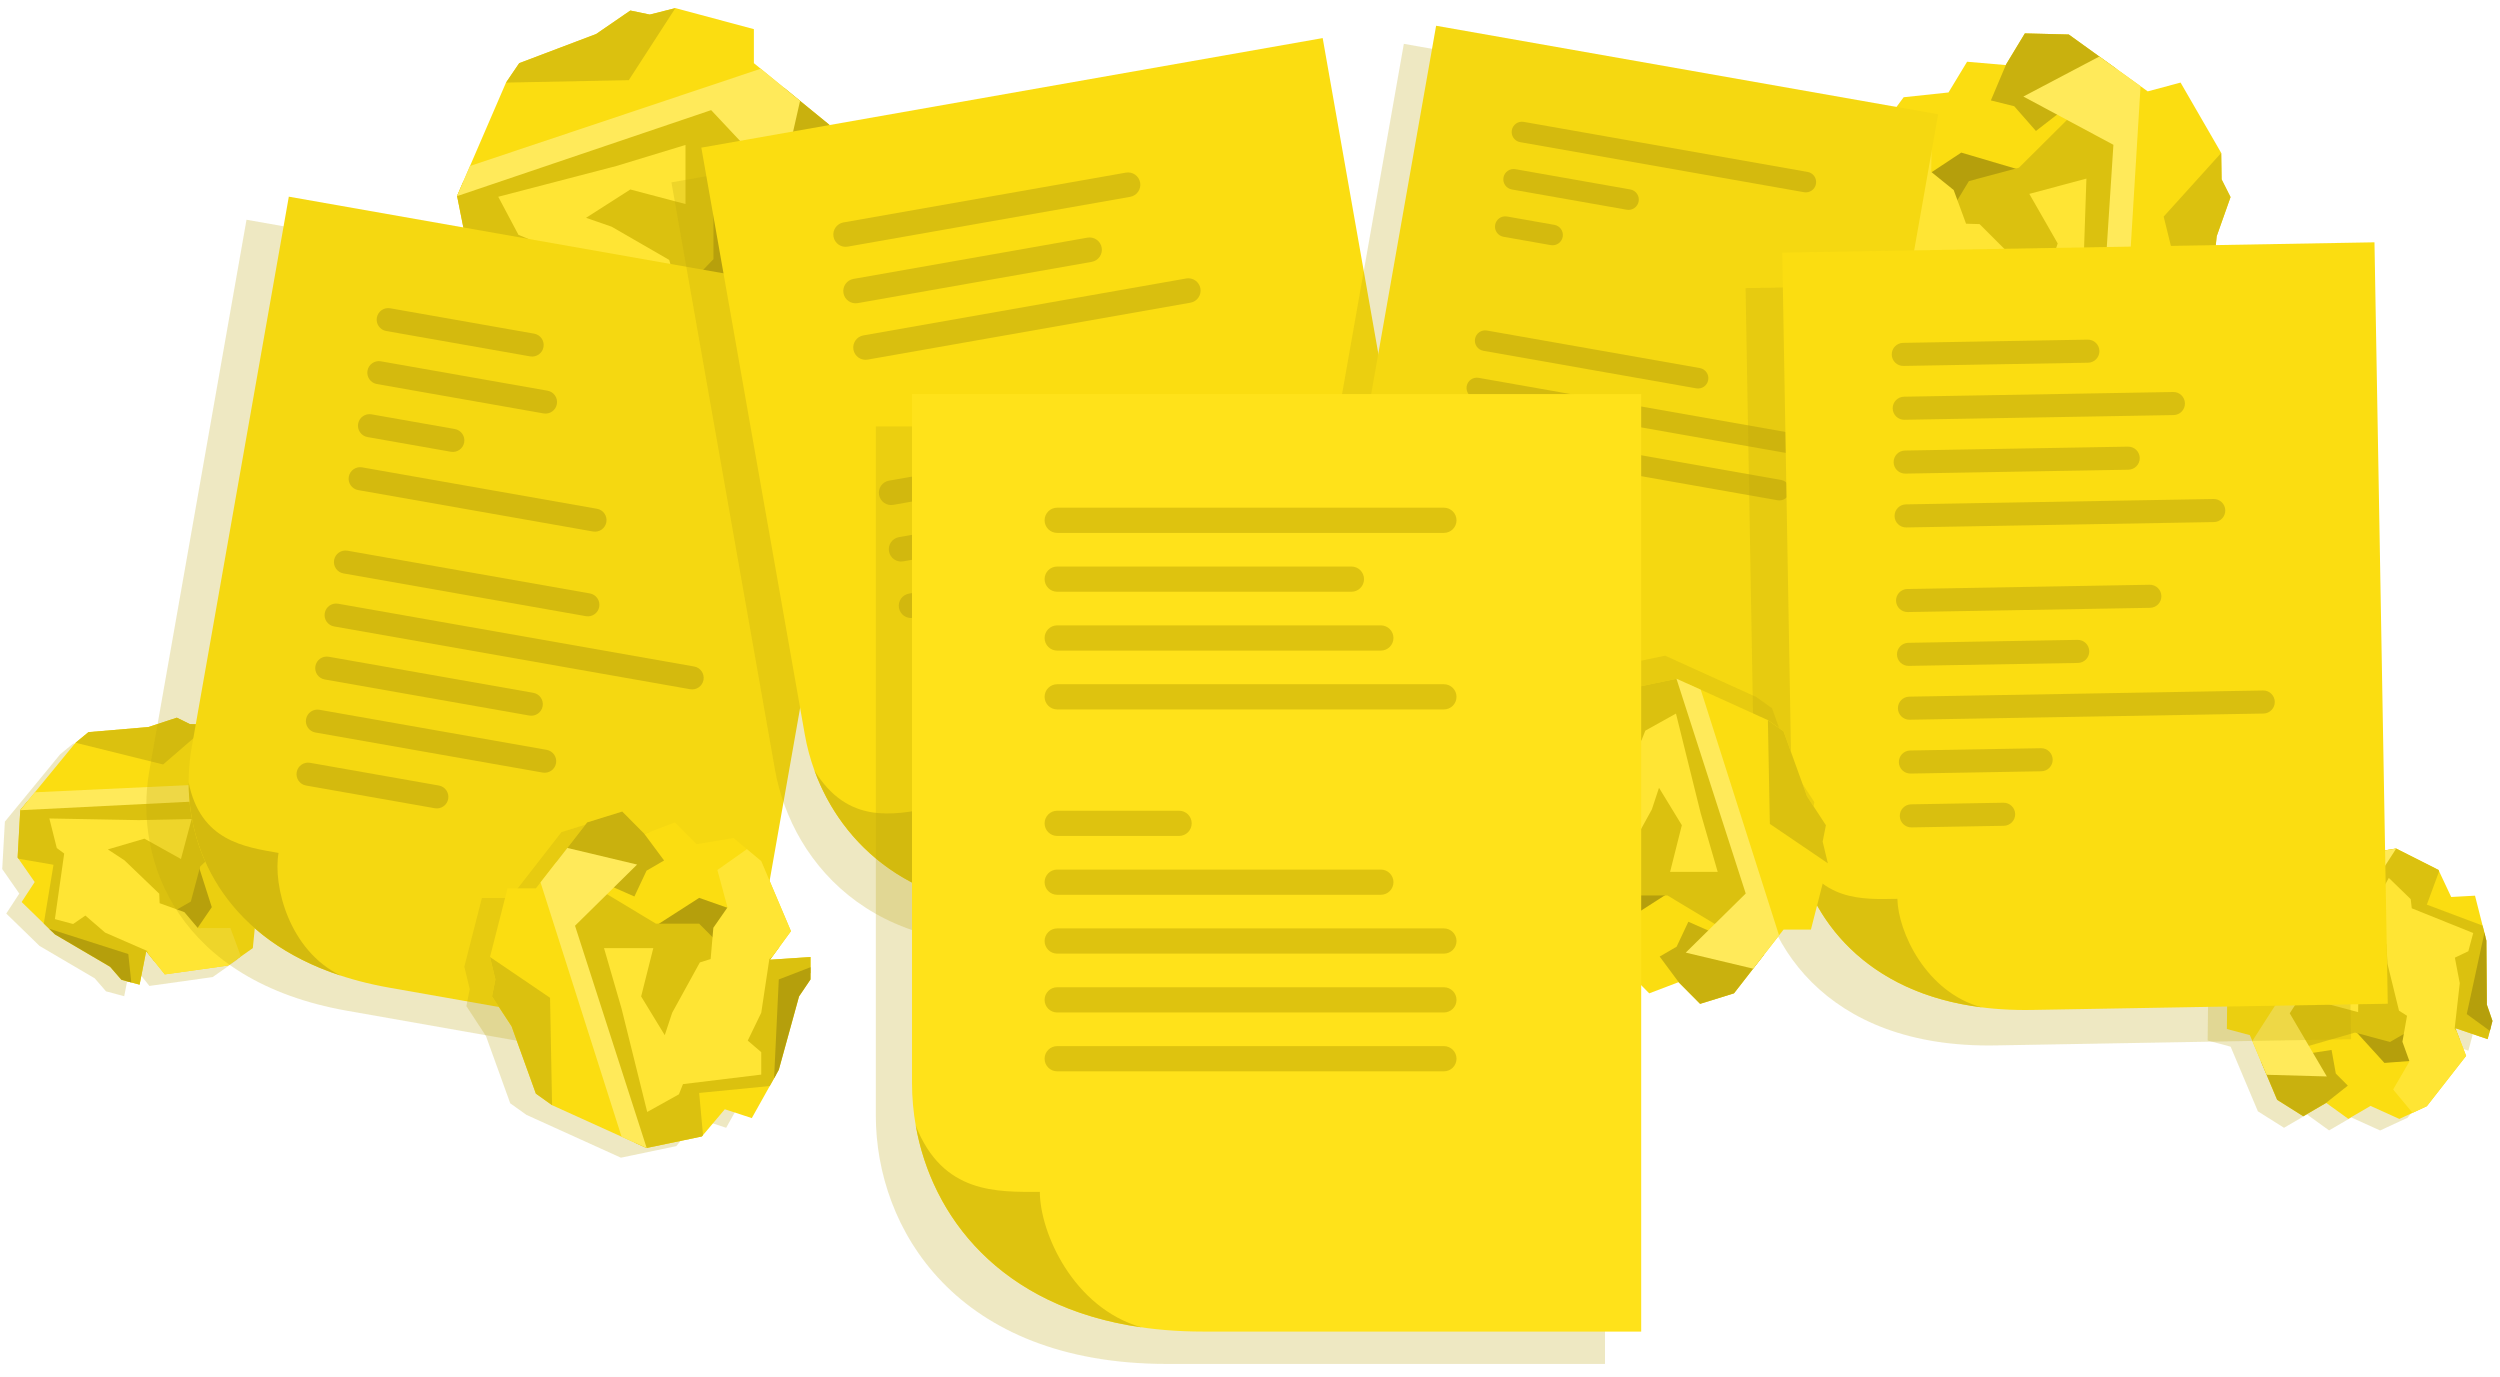
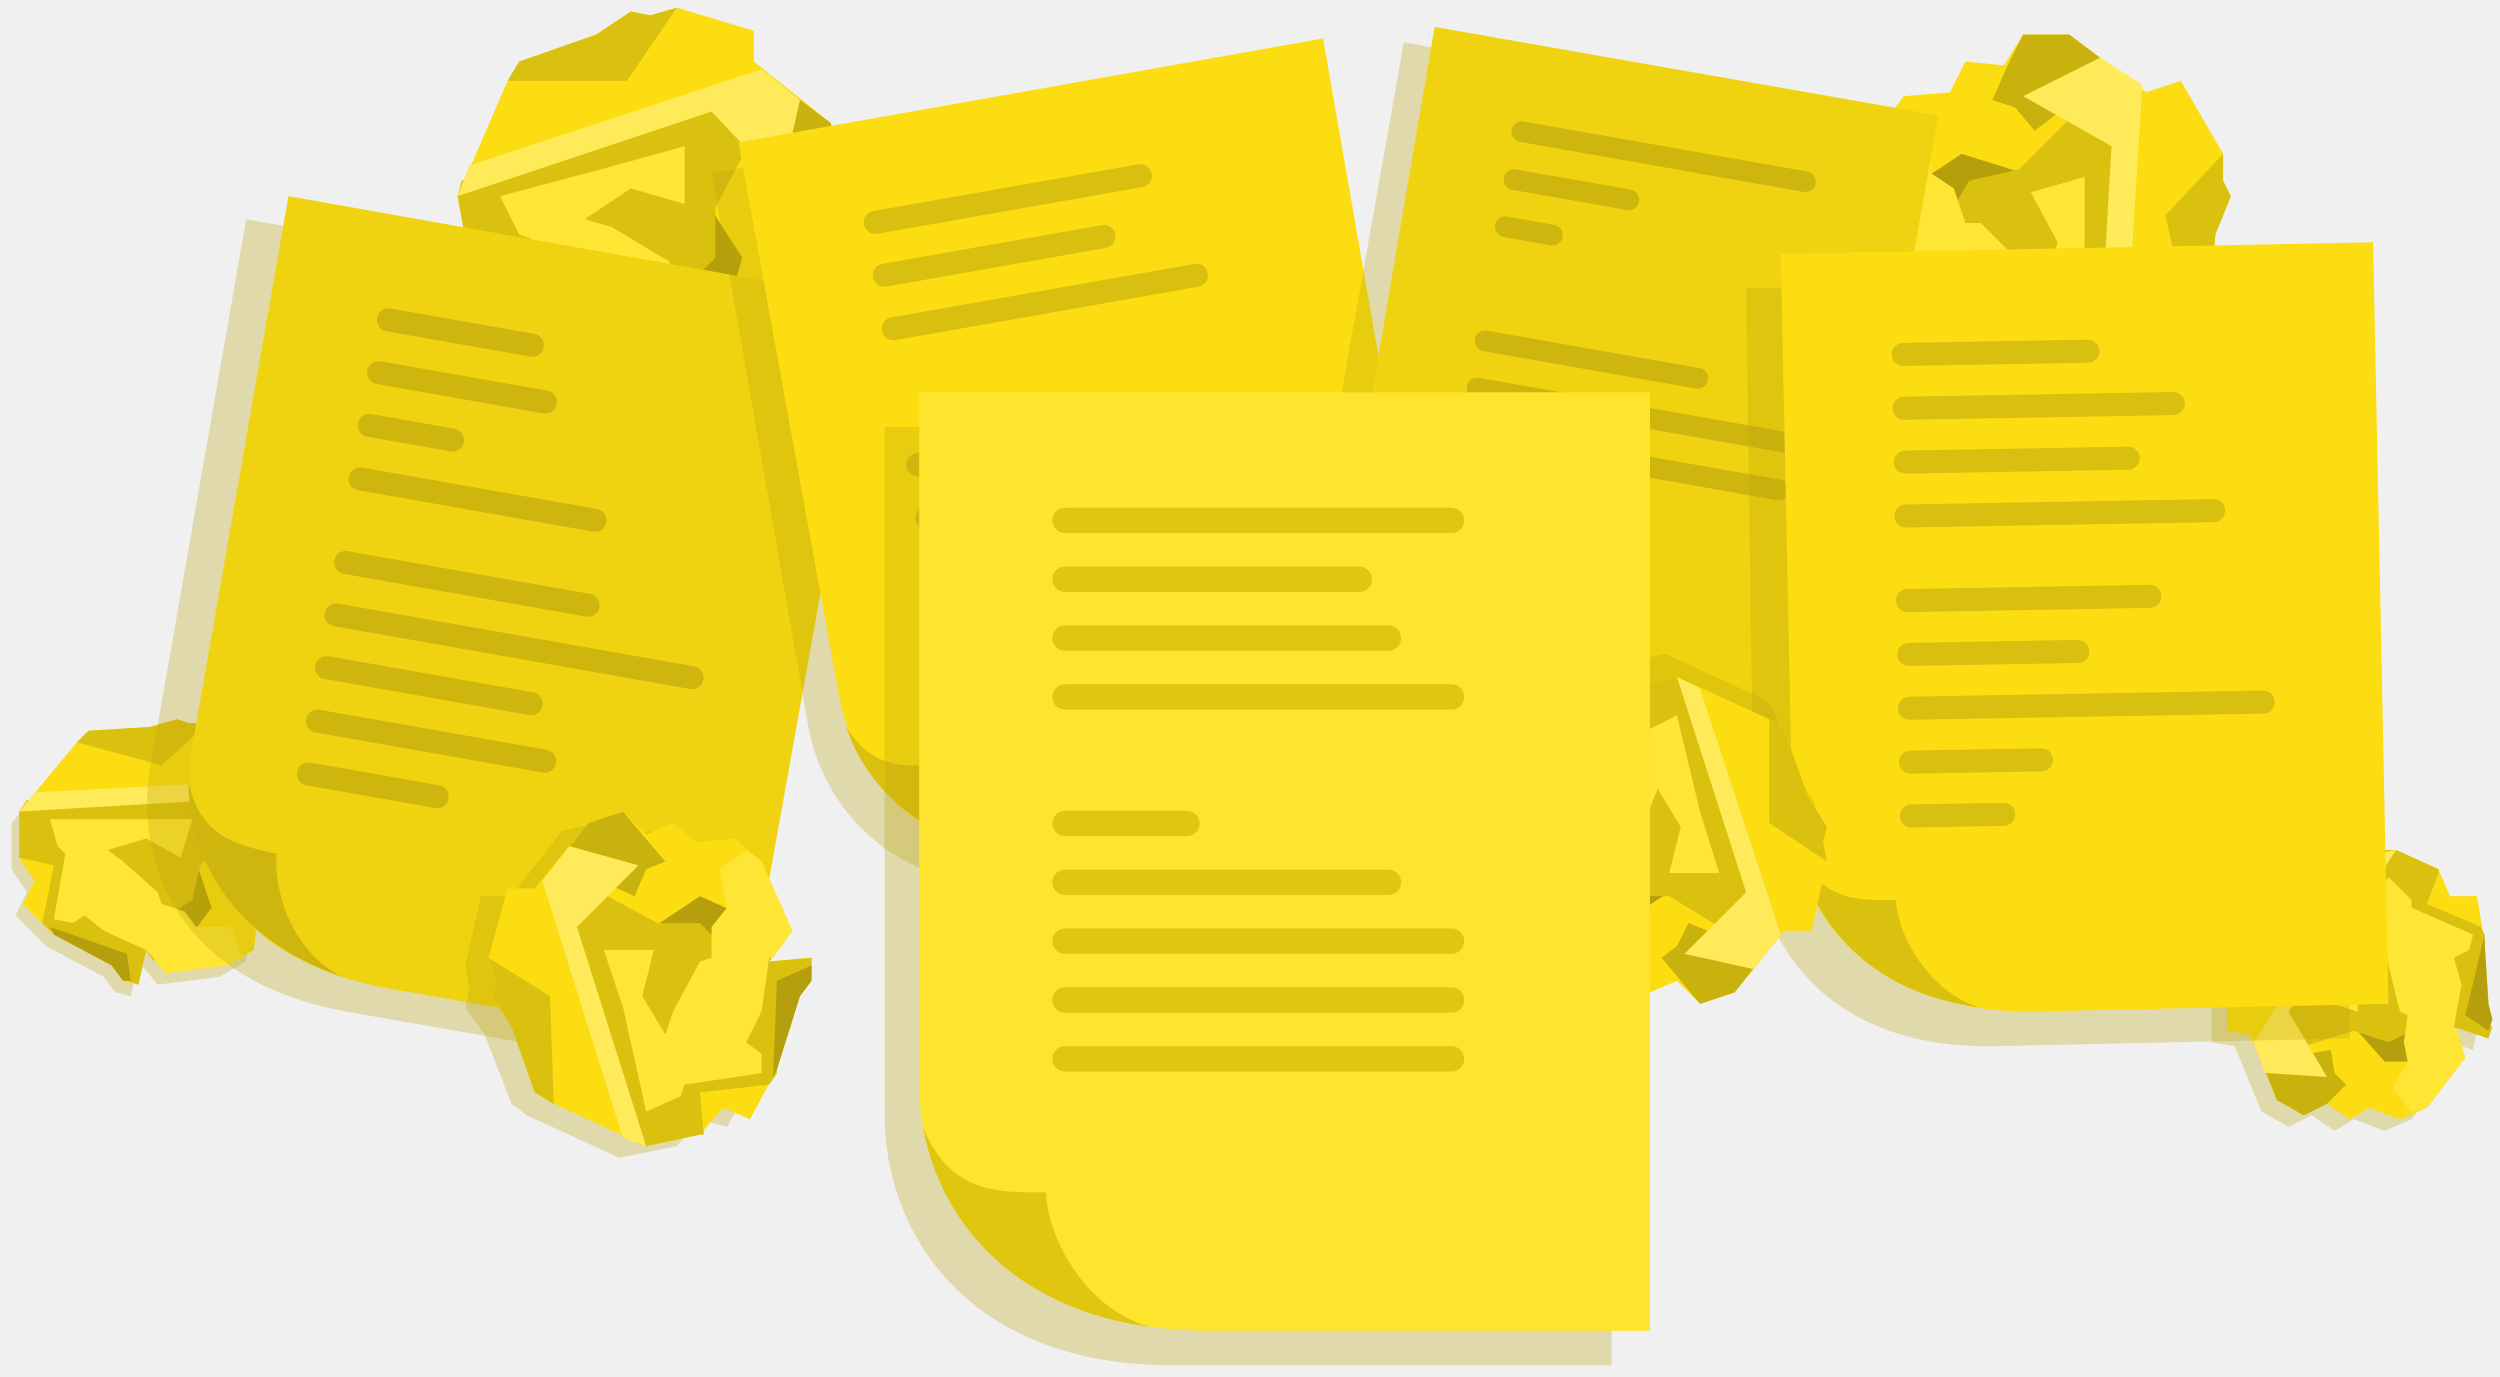
- <svg xmlns="http://www.w3.org/2000/svg" fill="none" height="358" viewBox="0 0 650 358" width="650">
-   <clipPath id="a">
-     <path d="m0 0h650v358h-650z" />
-   </clipPath>
+ <svg xmlns="http://www.w3.org/2000/svg" width="650" height="358" viewBox="0 0 650 358" fill="none">
  <g clip-path="url(#a)">
-     <path d="m0 0h650v358h-650z" fill="#fff" />
-     <path d="m617.986 223.617-22.349 3.694-4.07 1.522-8.928 12.823-5.819 5.203-.248 3.776-2.407 4.427-.18 15.475 5.979 1.602 7.091 16.808 6.787 4.277 5.966-3.473 5.752 4.154 5.785-3.368 7.483 3.388 7.143-3.311 10.221-13.092-2.799-7.205 8.387 2.862 1.268-4.732-1.46-4.233-.121-16.631-2.965-11.707-6.194.339-3.303-7.033z" fill="#bda60d" fill-opacity=".25" />
-     <path d="m622.986 220.617-22.349 3.694-4.07 1.522-8.928 12.823-5.819 5.203-.248 3.776-2.407 4.427-.18 15.475 5.979 1.602 7.091 16.808 6.787 4.277 5.966-3.473 5.752 4.154 5.785-3.368 7.483 3.388 7.143-3.311 10.221-13.092-2.799-7.205 8.387 2.862 1.268-4.732-1.46-4.233-.121-16.631-2.965-11.707-6.194.339-3.303-7.033z" fill="#fbdd11" />
-     <path clip-rule="evenodd" d="m606.208 272.986 1.102 6.136 3.125 3.142-5.74 4.552-5.853 3.408-6.787-4.277-4.267-10.115z" fill="#c9b10e" fill-rule="evenodd" />
-     <path d="m630.228 275.581-5.65-9.66-12.76 1.499 8.132 8.941z" fill="#b59f0c" />
-     <path clip-rule="evenodd" d="m620.21 221.076 2.776-.459 11.019 5.565.166.353-3.195 8.672 14.496 5.448.692 2.73-4.238 20.422 5.763 2.976-.91 3.396-8.387-2.862 1.258 3.238-10.829-3.958-7.412 4.315-9.11-2.441-13.555 3.899-5.75-8.15z" fill="#dbc10f" fill-rule="evenodd" />
-     <path d="m647.356 268.028.691-2.581-1.459-4.233-.121-16.631-.519-2.049-4.591 21.12z" fill="#b59f0c" />
-     <path clip-rule="evenodd" d="m617.077 221.593 5.909-.977.029.015-27.681 42.832 9.637 16.415-15.661-.438-3.704-8.779z" fill="#ffea5a" fill-rule="evenodd" />
-     <path clip-rule="evenodd" d="m627.262 289.333 3.709-1.72 10.22-13.091-2.473-6.368-.507-.732 1.328-11.786-1.272-6.642 3.5-1.675 1.268-4.732-15.974-6.432-.278-2.38-5.691-5.521-11.25 20.347-7.12 11.771 10.391 2.784.166-10.868 7.172-6.838.298 5.151 2.993 12.175 2.085 1.328-1.198 6.748 1.837 5.103-4.249 7.315z" fill="#ffe534" fill-rule="evenodd" />
-     <path d="m581.572 247.635-2.407 4.427 14.974-5.21 6.498-22.542-4.069 1.523-8.929 12.823-5.818 5.203z" fill="#dbc10f" />
-     <path d="m118.837 50.948 12.728-29.474 3.434-5.053 20-7.579 8.889-6.105 5.05 1.053 6.667-1.684 20.404 5.474v8.842l19.596 16 3.232 10.947-6.667 6.947 3.435 9.474-6.465 6.737 1.818 11.579-6.868 8.632-20.808 9.263-8.485-6.526.808 12.631h-6.667l-5.05-3.579-21.818-6.316-14.344-8.421 2.626-8.421-8.08-7.158z" fill="#fbdd11" />
-     <path clip-rule="evenodd" d="m193.584 47.158 7.677 3.789 3.031 5.474 8.003-6.236 6.542-6.817-3.232-10.947-11.792-9.628z" fill="#c9b10e" fill-rule="evenodd" />
-     <path d="m188.534 81.263-10.707-11.368 6.465-17.053 8.889 14.526z" fill="#b59f0c" />
-     <path clip-rule="evenodd" d="m120.418 47.287-1.581 3.661 3.435 17.263.406.36 12.523-1.202 2.056 22.017 3.345 1.964 28.336 1.704 1.882 9.053h4.785l-.808-12.632 3.813 2.933-1.389-16.407 8.283-8.632v-13.474l9.899-17.263-8.687-10.947z" fill="#dbc10f" fill-rule="evenodd" />
-     <path d="m172.574 102.105h-3.636l-5.05-3.579-21.819-6.316-2.51-1.474 29.379 1.474z" fill="#b59f0c" />
-     <path clip-rule="evenodd" d="m122.202 43.155-3.365 7.793.009.045 66.052-22.361 18.182 19.369 4.94-21.772-10.236-8.358z" fill="#ffea5a" fill-rule="evenodd" />
-     <path clip-rule="evenodd" d="m207.656 82.256-3.566 4.482-20.808 9.263-7.5-5.768-.783-.969-15.96-2.526-8.283-4.21-3.434 4.21h-6.667l-2.828-24.421-3.03-1.263-5.253-9.895 30.707-8 17.98-5.474v15.368l-14.343-3.789-11.515 7.368 6.666 2.316 14.95 8.632 1.01 3.368 9.293.842 6.06 4.421 11.111-3.158z" fill="#ffe534" fill-rule="evenodd" />
-     <path d="m168.938 3.79 6.666-1.684-12.121 18.737-31.919.632 3.434-5.053 20-7.579 8.889-6.105z" fill="#dbc10f" />
-     <path d="m1.268 213.625 14.374-17.508 3.353-2.763 15.569-1.32 7.415-2.438 3.394 1.672 5.037.13 13.491 7.581-1.602 5.979 11.011 14.545.311 8.017-5.991 3.43.721 7.058-5.809 3.326-.807 8.175-6.439 4.53-16.448 2.305-4.84-6.026-1.715 8.694-4.732-1.267-2.936-3.381-14.342-8.42-8.655-8.422 3.39-5.194-4.439-6.377z" fill="#bda60d" fill-opacity=".25" />
-     <path d="m5.268 210.625 14.374-17.508 3.353-2.763 15.569-1.321 7.415-2.437 3.394 1.672 5.037.129 13.491 7.582-1.602 5.978 11.011 14.546.311 8.017-5.991 3.429.721 7.059-5.809 3.326-.807 8.174-6.439 4.53-16.448 2.306-4.84-6.027-1.715 8.695-4.732-1.268-2.936-3.38-14.342-8.42-8.655-8.422 3.39-5.195-4.439-6.376z" fill="#fbdd11" />
-     <path clip-rule="evenodd" d="m59.011 222.279 4.763 4.022 1.159 4.277 6.812-2.694 5.878-3.365-.311-8.016-6.626-8.753z" fill="#c9b10e" fill-rule="evenodd" />
-     <path d="m49.247 244.379-5.54-9.724 7.678-10.3 3.678 11.512z" fill="#b59f0c" />
-     <path clip-rule="evenodd" d="m7.054 208.45-1.785 2.175-.69 12.325.223.321 9.107 1.569-2.529 15.278 2.018 1.963 19.805 6.542-.304 6.479 3.396.91 1.715-8.695 2.175 2.709 1.986-11.358 7.443-4.261 2.441-9.11 10.154-9.79-4.183-9.054z" fill="#dbc10f" fill-rule="evenodd" />
-     <path d="m34.143 255.435-2.581-.691-2.936-3.381-14.342-8.42-1.515-1.474 20.586 6.584z" fill="#b59f0c" />
-     <path clip-rule="evenodd" d="m9.069 205.996-3.8 4.629-.002.032 50.935-2.557 9.396 16.554 7.452-13.781-5.751-7.598z" fill="#ffea5a" fill-rule="evenodd" />
-     <path clip-rule="evenodd" d="m62.641 248.686-3.344 2.352-16.448 2.306-4.278-5.327-.381-.804-10.87-4.743-5.116-4.423-3.2 2.194-4.732-1.268 2.417-17.05-1.922-1.431-1.936-7.689 23.245.431 13.754-.281-2.784 10.391-9.495-5.29-9.508 2.792 4.312 2.834 9.047 8.679.107 2.47 6.444 2.337 3.501 4.142 8.459-.022z" fill="#ffe534" fill-rule="evenodd" />
-     <path d="m49.373 188.268 5.037.129-11.998 10.363-22.771-5.643 3.353-2.763 15.569-1.321 7.415-2.438z" fill="#dbc10f" />
-     <path d="m545.029 107.234 25.175-19.922 3.992-4.625 2.144-21.28 3.597-10.166-2.324-4.606-.099-6.875-10.568-18.292-8.541 2.288-20.527-14.787-11.41-.289-4.986 8.238-10.039-.865-4.834 7.988-11.655 1.241-6.56 8.869-3.562 22.497 8.5 6.507-12.411 2.489 1.726 6.439 4.764 3.952 11.748 19.44 11.846 11.675 7.454-4.716 9.006 5.952z" fill="#fbdd11" />
-     <path clip-rule="evenodd" d="m529.343 34.053-5.647-6.434-6.071-1.51 3.951-9.346 4.892-8.082 11.411.289 12.351 8.898z" fill="#c9b10e" fill-rule="evenodd" />
-     <path d="m497.707 47.758 13.752 7.4 14.799-10.658-16.332-4.826z" fill="#b59f0c" />
-     <path clip-rule="evenodd" d="m548.155 104.759-3.127 2.475-17.563 1.15-.453-.299-2.08-12.407-21.799 3.712-2.762-2.723-8.98-26.93-9.231.525-1.239-4.622 12.411-2.489-3.82-2.924 16.207-2.905 6.194-10.235 13.014-3.487 14.113-14.03 12.823 5.557z" fill="#dbc10f" fill-rule="evenodd" />
-     <path d="m481.706 68.568.941 3.513 4.764 3.952 11.748 19.44 2.073 2.043-9.027-27.996z" fill="#b59f0c" />
-     <path clip-rule="evenodd" d="m551.685 101.967-6.656 5.267-.046.003 4.503-69.588-23.414-12.549 19.751-10.407 10.723 7.724z" fill="#ffea5a" fill-rule="evenodd" />
-     <path clip-rule="evenodd" d="m491.8 29.545-3.406 4.605-3.562 22.497 7.515 5.752 1.136.505 6.571 14.762 6.211 6.911-3.178 4.407 1.725 6.439 24.321-3.589 2.004 2.6 10.917 2.513-.22-31.731.634-18.784-14.845 3.978 7.373 12.874-4.137 13.03-3.963-5.84-12.206-12.206-3.515-.104-3.219-8.758-5.839-4.71.175-11.55z" fill="#ffe534" fill-rule="evenodd" />
-     <path d="m577.613 46.635-.099-6.875-14.961 16.558 7.651 30.995 3.992-4.625 2.144-21.28 3.597-10.166z" fill="#dbc10f" />
-     <path d="m64.093 57.134 151.66 26.742-34.382 194.992s-47.271-8.336-91.095-16.063-55.617-38.746-51.449-62.382c4.168-23.635 25.266-143.289 25.266-143.289z" fill="#bda60d" fill-opacity=".25" />
-     <path d="m75.093 51.134 151.66 26.742-34.382 194.992s-47.271-8.336-91.095-16.063c-43.824-7.727-55.617-38.746-51.449-62.382 4.168-23.635 25.266-143.289 25.266-143.289z" fill="#f5d811" />
-     <g fill="#d4ba0e">
-       <path d="m88.628 253.674c-28.862-9.461-39.582-30.934-39.584-50.25 3.104 15.271 14.516 16.775 23.379 18.338-1.476 8.371 2.639 25.344 16.205 31.912z" />
-       <rect height="6" rx="3" transform="matrix(.9848077 .1736482 -.1736482 .9848077 26.10007 -13.00714)" width="70" x="87.386" y="142.659" />
-       <rect height="6" rx="3" transform="matrix(.9848077 .1736482 -.1736482 .9848077 28.45722 -12.37553)" width="100" x="84.955" y="156.446" />
-       <rect height="6" rx="3" transform="matrix(.9848077 .1736482 -.1736482 .9848077 30.81455 -11.74394)" width="60" x="82.524" y="170.234" />
-       <rect height="6" rx="3" transform="matrix(.9848077 .1736482 -.1736482 .9848077 33.1717 -11.11231)" width="66" x="80.093" y="184.021" />
-       <rect height="6" rx="3" transform="matrix(.9848077 .1736482 -.1736482 .9848077 35.52903 -10.48068)" width="40" x="77.662" y="197.809" />
-       <rect height="6" rx="3" transform="matrix(.9848077 .1736482 -.1736482 .9848077 15.32426 -15.89453)" width="44" x="98.5" y="79.631" />
-       <rect height="6" rx="3" transform="matrix(.9848077 .1736482 -.1736482 .9848077 17.68145 -15.2629)" width="50" x="96.069" y="93.418" />
-       <rect height="6" rx="3" transform="matrix(.9848077 .1736482 -.1736482 .9848077 20.03869 -14.63132)" width="28" x="93.638" y="107.206" />
-       <rect height="6" rx="3" transform="matrix(.9848077 .1736482 -.1736482 .9848077 22.39585 -13.99969)" width="68" x="91.207" y="120.993" />
-     </g>
-     <path d="m174.573 47.411 161.551-28.486 36.625 207.709s-50.354 8.879-97.036 17.11-69.787-18.522-74.227-43.698c-4.439-25.177-26.913-152.635-26.913-152.635z" fill="#bda60d" fill-opacity=".25" />
-     <path d="m182.345 38.388 161.552-28.486 36.624 207.71s-50.353 8.878-97.035 17.11c-46.683 8.231-69.788-18.522-74.227-43.699-4.44-25.177-26.914-152.635-26.914-152.635z" fill="#fbdd11" />
-     <path d="m269.684 236.195c-32.337 1.046-50.891-16.543-57.931-35.877 8.671 14.155 20.642 11.503 30.084 9.838 1.572 8.917 11.875 24.407 27.847 26.039z" fill="#dbc10f" />
-     <rect fill="#d9bf0f" height="6.391" rx="3.196" transform="matrix(.9848077 -.1736482 .1736482 .9848077 -18.33324 41.49808)" width="73.5" x="227.996" y="125.524" />
-     <rect fill="#d9bf0f" height="6.391" rx="3.196" transform="matrix(.9848077 -.1736482 .1736482 .9848077 -20.84411 42.17077)" width="104.392" x="230.585" y="140.21" />
-     <rect fill="#d9bf0f" height="6.391" rx="3.196" transform="matrix(.9848077 -.1736482 .1736482 .9848077 -23.35513 42.84365)" width="104.392" x="233.175" y="154.897" />
-     <rect fill="#d9bf0f" height="6.391" rx="3.196" transform="matrix(.9848077 -.1736482 .1736482 .9848077 -6.85459 38.42227)" width="80.957" x="216.157" y="58.385" />
-     <rect fill="#d9bf0f" height="6.391" rx="3.196" transform="matrix(.9848077 -.1736482 .1736482 .9848077 -9.365526 39.09514)" width="68.174" x="218.747" y="73.072" />
-     <rect fill="#d9bf0f" height="6.391" rx="3.196" transform="matrix(.9848077 -.1736482 .1736482 .9848077 -11.87646 39.76801)" width="91.609" x="221.337" y="87.758" />
-     <path d="m364.996 11.398 130.535 23.017-29.593 167.832s-40.686-7.175-78.406-13.826-47.87-33.349-44.283-53.692 21.747-123.331 21.747-123.331z" fill="#bda60d" fill-opacity=".25" />
-     <path d="m373.39 6.695 130.536 23.017-29.593 167.831s-40.687-7.174-78.406-13.825c-37.72-6.651-47.87-33.349-44.283-53.692 3.587-20.344 21.746-123.331 21.746-123.331z" fill="#f5d811" />
-     <path d="m385.04 181.024c-24.842-8.143-34.069-26.626-34.071-43.251 2.672 13.144 12.495 14.439 20.123 15.784-1.27 7.205 2.272 21.813 13.948 27.467z" fill="#d4ba0e" />
-     <rect fill="#d4ba0e" height="5.354" rx="2.677" transform="matrix(.9848077 .1736482 -.1736482 .9848077 20.67539 -65.37736)" width="61.566" x="383.971" y="85.472" />
-     <rect fill="#d4ba0e" height="5.354" rx="2.677" transform="matrix(.9848077 .1736482 -.1736482 .9848077 22.7786 -64.81382)" width="87.442" x="381.802" y="97.773" />
-     <rect fill="#d4ba0e" height="5.354" rx="2.677" transform="matrix(.9848077 .1736482 -.1736482 .9848077 24.88198 -64.25028)" width="87.442" x="379.633" y="110.076" />
-     <rect fill="#d4ba0e" height="5.354" rx="2.677" transform="matrix(.9848077 .1736482 -.1736482 .9848077 11.40048 -67.86264)" width="80.304" x="393.537" y="31.223" />
-     <rect fill="#d4ba0e" height="5.354" rx="2.677" transform="matrix(.9848077 .1736482 -.1736482 .9848077 13.50369 -67.29911)" width="35.691" x="391.368" y="43.524" />
-     <rect fill="#d4ba0e" height="5.354" rx="2.677" transform="matrix(.9848077 .1736482 -.1736482 .9848077 15.60701 -66.73556)" width="17.845" x="389.199" y="55.827" />
-     <path d="m453.854 74.913 153.977-2.688 3.456 197.97s-47.993.837-92.486 1.614c-44.494.777-61.988-27.422-62.407-51.419-.419-23.996-2.54-145.477-2.54-145.477z" fill="#bda60d" fill-opacity=".25" />
-     <path d="m463.386 65.689 153.977-2.688 3.455 197.97s-47.992.837-92.486 1.614c-44.493.777-61.988-27.422-62.406-51.419-.419-23.996-2.54-145.477-2.54-145.477z" fill="#fbdd11" />
-     <path d="m515.319 261.925c-30.137-3.78-44.758-22.813-48.445-41.774 5.961 14.398 17.45 13.697 26.449 13.54.148 8.499 7.426 24.374 21.996 28.234z" fill="#dbc10f" />
-     <rect fill="#d9bf0f" height="6" rx="3" transform="matrix(.9998477 -.01745241 .01745241 .9998477 -2.598408 8.625936)" width="69" x="492.918" y="153.187" />
-     <rect fill="#d9bf0f" height="6" rx="3" transform="matrix(.9998477 -.01745241 .01745241 .9998477 -2.84267 8.632327)" width="50" x="493.162" y="167.185" />
-     <rect fill="#d9bf0f" height="6" rx="3" transform="matrix(.9998477 -.01745241 .01745241 .9998477 -3.086914 8.638717)" width="98" x="493.406" y="181.182" />
-     <rect fill="#d9bf0f" height="6" rx="3" transform="matrix(.9998477 -.01745241 .01745241 .9998477 -3.331175 8.645125)" width="40" x="493.651" y="195.18" />
-     <rect fill="#d9bf0f" height="6" rx="3" transform="matrix(.9998477 -.01745241 .01745241 .9998477 -3.575437 8.651515)" width="30" x="493.895" y="209.178" />
-     <rect fill="#d9bf0f" height="6" rx="3" transform="matrix(.9998477 -.01745241 .01745241 .9998477 -1.481778 8.596696)" width="54" x="491.801" y="89.196" />
-     <rect fill="#d9bf0f" height="6" rx="3" transform="matrix(.9998477 -.01745241 .01745241 .9998477 -1.726043 8.603086)" width="76" x="492.045" y="103.194" />
-     <rect fill="#d9bf0f" height="6" rx="3" transform="matrix(.9998477 -.01745241 .01745241 .9998477 -1.970287 8.609494)" width="64" x="492.29" y="117.191" />
-     <rect fill="#d9bf0f" height="6" rx="3" transform="matrix(.9998477 -.01745241 .01745241 .9998477 -2.214548 8.615884)" width="86" x="492.534" y="131.189" />
-     <path d="m161.434 301-24.562-11.134-4.21-3.004-6.316-17.497-5.088-7.776.877-4.418-1.403-5.832 4.561-17.85h7.369l13.333-17.143 9.123-2.827 5.789 5.832 7.895-3.005 5.614 5.656 9.649-1.591 7.193 6.009 7.719 18.203-5.438 7.423 10.526-.707v5.832l-2.982 4.418-5.263 19.087-7.018 12.548-7.017-2.297-5.965 7.069z" fill="#bda60d" fill-opacity=".25" />
-     <path d="m168.1 298.482-24.561-11.134-4.211-3.005-6.315-17.496-5.088-7.776.877-4.419-1.403-5.832 4.561-17.849h7.368l13.334-17.143 9.123-2.828 5.789 5.832 7.895-3.004 5.614 5.655 9.649-1.591 7.193 6.009 7.719 18.204-5.438 7.422 10.526-.707v5.832l-2.983 4.419-5.263 19.087-7.017 12.547-7.018-2.297-5.965 7.069z" fill="#fbdd11" />
-     <path clip-rule="evenodd" d="m164.942 233.092 3.158-6.716 4.562-2.651-5.198-7.004-5.679-5.721-9.123 2.828-8.024 10.316z" fill="#c9b10e" fill-rule="evenodd" />
-     <path d="m193.363 237.51-9.473 9.366-14.211-5.655 12.105-7.776z" fill="#b59f0c" />
-     <path clip-rule="evenodd" d="m165.05 297.099 3.05 1.383 14.386-3.005.3-.355-1.002-10.955 18.348-1.8 1.636-2.925 1.42-24.789 7.544-1.647v-4.186l-10.526.707 2.444-3.336-13.673 1.216-7.193-7.246h-11.228l-14.386-8.66-9.122 7.599z" fill="#dbc10f" fill-rule="evenodd" />
-     <path d="m210.732 251.472v3.181l-2.983 4.418-5.263 19.087-1.228 2.196 1.228-25.701z" fill="#b59f0c" />
-     <path clip-rule="evenodd" d="m161.607 295.538 6.493 2.944.038-.008-18.634-57.783 16.14-15.905-18.143-4.323-6.965 8.955z" fill="#ffea5a" fill-rule="evenodd" />
-     <path clip-rule="evenodd" d="m194.19 220.781 3.735 3.12 7.719 18.204-4.807 6.561-.807.685-2.105 13.961-3.509 7.246 3.509 3.005v5.832l-20.351 2.474-1.053 2.651-8.245 4.595-6.667-26.863-4.561-15.729h12.807l-3.158 12.548 6.14 10.074 1.93-5.833 7.193-13.078 2.807-.883.702-8.13 3.684-5.302-2.632-9.72z" fill="#ffe534" fill-rule="evenodd" />
-     <path d="m128.802 254.653-1.403-5.832 15.614 10.604.526 27.923-4.211-3.004-6.315-17.497-5.088-7.776z" fill="#dbc10f" />
-     <path d="m432.921 170.478 23.73 10.757 4.068 2.903 6.102 16.905 4.916 7.513-.848 4.268 1.356 5.635-4.407 17.246h-7.119l-12.882 16.563-8.814 2.732-5.594-5.635-7.627 2.903-5.425-5.464-9.322 1.537-6.95-5.806-7.458-17.587 5.255-7.172-10.171.683v-5.635l2.882-4.268 5.085-18.441 6.78-12.124 6.78 2.22 5.763-6.83z" fill="#bda60d" fill-opacity=".25" />
-     <path d="m435.921 176.478 23.73 10.757 4.068 2.903 6.102 16.905 4.916 7.513-.848 4.268 1.356 5.635-4.407 17.246h-7.119l-12.882 16.563-8.814 2.732-5.594-5.635-7.627 2.903-5.425-5.464-9.322 1.537-6.95-5.806-7.458-17.587 5.255-7.172-10.171.683v-5.635l2.882-4.268 5.085-18.441 6.78-12.124 6.78 2.22 5.763-6.83z" fill="#fbdd11" />
-     <path clip-rule="evenodd" d="m438.972 239.655-3.051 6.489-4.407 2.561 5.023 6.769 5.486 5.526 8.814-2.732 7.752-9.967z" fill="#c9b10e" fill-rule="evenodd" />
-     <path d="m411.512 235.387 9.154-9.05 13.729 5.464-11.695 7.513z" fill="#b59f0c" />
-     <path clip-rule="evenodd" d="m438.868 177.814-2.947-1.336-13.9 2.903-.289.343.968 10.585-17.727 1.738-1.581 2.827-1.372 23.95-7.289 1.591v4.044l10.171-.683-2.362 3.223 13.21-1.174 6.95 7.001h10.848l13.899 8.366 8.814-7.342z" fill="#dbc10f" fill-rule="evenodd" />
-     <path d="m394.732 221.898v-3.074l2.881-4.268 5.085-18.441 1.187-2.122-1.187 24.831z" fill="#b59f0c" />
-     <path clip-rule="evenodd" d="m442.195 179.322-6.274-2.844-.036.008 18.003 55.827-15.594 15.367 17.53 4.176 6.728-8.651z" fill="#ffea5a" fill-rule="evenodd" />
-     <path clip-rule="evenodd" d="m410.713 251.549-3.608-3.014-7.458-17.587 4.645-6.341.779-.661 2.034-13.489 3.39-7.001-3.39-2.903v-5.635l19.663-2.39 1.017-2.561 7.966-4.44 6.441 25.954 4.407 15.197h-12.373l3.051-12.123-5.933-9.733-1.864 5.635-6.95 12.635-2.712.854-.678 7.855-3.56 5.122 2.543 9.392z" fill="#ffe534" fill-rule="evenodd" />
-     <path d="m473.889 218.824 1.356 5.634-15.085-10.245-.509-26.978 4.068 2.902 6.102 16.905 4.916 7.513z" fill="#dbc10f" />
-     <path d="m227.71 110.866h189.589v243.758s-59.092 0-113.876 0-75.713-35.087-75.713-64.633 0-179.125 0-179.125z" fill="#bda60d" fill-opacity=".25" />
-     <path d="m237.121 102.452h189.589v243.757s-59.093 0-113.876 0c-54.784 0-75.713-35.086-75.713-64.633 0-29.546 0-179.124 0-179.124z" fill="#ffe21a" />
-     <path d="m296.829 345.117c-37.015-5.3-54.602-29.043-58.734-52.461 7.028 17.851 21.186 17.235 32.266 17.235 0 10.465 8.617 30.163 26.468 35.226z" fill="#dec30f" />
-     <rect fill="#dec30f" height="6.557" rx="3.279" width="38.25" x="271.592" y="210.788" />
-     <rect fill="#dec30f" height="6.557" rx="3.279" width="90.708" x="271.592" y="226.088" />
-     <rect fill="#dec30f" height="6.557" rx="3.279" width="107.101" x="271.592" y="241.388" />
-     <rect fill="#dec30f" height="6.557" rx="3.279" width="107.101" x="271.592" y="256.688" />
-     <rect fill="#dec30f" height="6.557" rx="3.279" width="107.101" x="271.592" y="271.989" />
-     <rect fill="#dec30f" height="6.557" rx="3.279" width="107.101" x="271.592" y="131.998" />
-     <rect fill="#dec30f" height="6.557" rx="3.279" width="83.058" x="271.592" y="147.298" />
-     <rect fill="#dec30f" height="6.557" rx="3.279" width="90.708" x="271.592" y="162.598" />
-     <rect fill="#dec30f" height="6.557" rx="3.279" width="107.101" x="271.592" y="177.898" />
+     <path d="m619 224-22 3-4 2-9 13-6 5v4l-3 4v16l6 1 7 17 7 4 6-3 6 4 5-3 8 3 7-3 10-13-3-8 9 3 1-5-1-4-1-16-2-12h-7l-3-7-11-5Z" fill="#BDA60D" fill-opacity=".3" />
+     <path d="m623 221-22 3-4 2-9 13-6 5v4l-3 4v16l6 1 7 17 7 4 6-3 6 4 5-3 8 3 7-3 10-13-3-8 9 3 1-5-1-4-1-16-2-12h-7l-3-7-11-5Z" fill="#FBDD11" />
+     <path fill-rule="evenodd" clip-rule="evenodd" d="m606 273 1 6 3 3-5 5-6 3-7-4-4-10 18-3Z" fill="#C9B10E" />
+     <path d="m630 276-5-10-13 1 8 9h10Z" fill="#B59F0C" />
+     <path fill-rule="evenodd" clip-rule="evenodd" d="M620 221h3l11 5v1l-3 8 14 6 1 2-4 21 6 3-1 3-9-3 2 4-11-4-8 4-9-3-13 4-6-8 27-43Z" fill="#DBC10F" />
+     <path d="m647 268 1-3-1-4-1-16v-2l-5 21 6 4Z" fill="#B59F0C" />
+     <path fill-rule="evenodd" clip-rule="evenodd" d="m617 222 6-1-28 42 10 17-16-1-3-8 31-49Z" fill="#FFEA5A" />
+     <path fill-rule="evenodd" clip-rule="evenodd" d="m627 289 4-1 10-13-2-7-1-1 2-11-2-7 4-2 1-4-16-7v-2l-6-6-11 21-7 11 10 3v-11l7-7 1 6 3 12 2 1-1 7 1 5-4 7 5 6Z" fill="#FFE534" />
+     <path d="m582 248-3 4 15-5 7-23-4 2-9 13-6 5v4Z" fill="#DBC10F" />
+     <path d="m119 51 13-30 3-5 20-7 9-6 5 1 7-2 20 6v8l20 16 3 11-7 7 4 10-7 7 2 11-7 9-21 9-8-7 1 13h-7l-5-3-22-7-14-8 2-9-8-7-3-17Z" fill="#FBDD11" />
+     <path fill-rule="evenodd" clip-rule="evenodd" d="m194 47 7 4 3 5 8-6 7-7-3-11-12-9-10 24Z" fill="#C9B10E" />
+     <path d="m189 81-11-11 6-17 9 14-4 14Z" fill="#B59F0C" />
+     <path fill-rule="evenodd" clip-rule="evenodd" d="m120 47-1 4 3 17 1 1 12-2 2 22 4 2 28 2 2 9h5l-1-13 4 3-2-16 9-9V54l9-17-8-11-67 21Z" fill="#DBC10F" />
+     <path d="M173 102h-4l-5-3-22-7-2-1 29 1 4 10Z" fill="#B59F0C" />
+     <path fill-rule="evenodd" clip-rule="evenodd" d="m122 43-3 8 66-22 18 19 5-22-10-8-76 25Z" fill="#FFEA5A" />
+     <path fill-rule="evenodd" clip-rule="evenodd" d="m208 82-4 5-21 9-7-6-1-1-16-2-8-4-4 4h-6l-3-25-3-1-5-10 30-8 18-5v15l-14-4-12 8 7 2 15 9 1 3 9 1 6 4 11-3 7 9Z" fill="#FFE534" />
+     <path d="m169 4 7-2-13 19h-31l3-5 20-7 9-6 5 1Z" fill="#DBC10F" />
+     <path d="m3 214 15-18 3-3 16-1 7-2 3 1h5l14 8-2 6 11 15 1 8-6 3v7l-5 3-1 9-7 4-16 2-5-6-2 9-4-1-3-4-15-8-8-8 3-6-4-6v-12Z" fill="#BDA60D" fill-opacity=".3" />
+     <path d="m5 211 15-18 3-3 16-1 7-2 3 1h5l14 8-2 6 11 15 1 8-6 3v7l-5 3-1 9-7 4-16 2-5-6-2 9-4-1-3-4-15-8-8-8 3-6-4-6v-12Z" fill="#FBDD11" />
+     <path fill-rule="evenodd" clip-rule="evenodd" d="m59 222 5 4 1 5 7-3 6-3-1-8-6-9-12 14Z" fill="#C9B10E" />
+     <path d="m49 244-5-9 7-11 4 12-6 8Z" fill="#B59F0C" />
+     <path fill-rule="evenodd" clip-rule="evenodd" d="m7 208-2 3v12l9 2-3 15 2 2 20 7v6l3 1 2-9 2 3 2-11 8-5 2-9 10-9-4-10-51 2Z" fill="#DBC10F" />
+     <path d="M34 255h-2l-3-4-15-8-1-2 20 7 1 7Z" fill="#B59F0C" />
+     <path fill-rule="evenodd" clip-rule="evenodd" d="m9 206-4 5 51-3 10 17 7-14-6-8-58 3Z" fill="#FFEA5A" />
+     <path fill-rule="evenodd" clip-rule="evenodd" d="m63 249-4 2-16 2-4-5-1-1-11-5-5-4-3 2-5-1 3-17-2-2-2-7h37l-3 10-9-5-10 3 4 3 9 8 1 3 6 2 3 4h9l3 8Z" fill="#FFE534" />
+     <path d="M49 188h5l-12 11-22-6 3-3 16-1 7-2 3 1Z" fill="#DBC10F" />
+     <path d="m545 107 25-20 4-4 2-22 4-10-2-4v-7l-11-19-9 3-20-15h-12l-5 8-10-1-4 8-12 1-7 9-3 23 8 6-12 3 2 6 4 4 12 19 12 12 7-5 9 6 18-1Z" fill="#FBDD11" />
+     <path fill-rule="evenodd" clip-rule="evenodd" d="m529 34-5-6-6-2 4-9 4-8h12l12 9-21 16Z" fill="#C9B10E" />
+     <path d="m498 48 13 7 15-10-16-5-12 8Z" fill="#B59F0C" />
+     <path fill-rule="evenodd" clip-rule="evenodd" d="m548 105-3 2-18 1-2-12-22 3-3-2-9-27h-9l-1-4 12-3-3-3 16-3 6-10 13-3 14-14 13 5-4 70Z" fill="#DBC10F" />
+     <path d="m482 69 1 3 4 4 12 19 2 3-9-28-10-1Z" fill="#B59F0C" />
+     <path fill-rule="evenodd" clip-rule="evenodd" d="m552 102-7 5 4-69-23-13 20-10 11 7-5 80Z" fill="#FFEA5A" />
+     <path fill-rule="evenodd" clip-rule="evenodd" d="m492 30-4 4-3 23 7 5 1 1 7 15 6 7-3 4 2 6 24-3 2 2 11 3V46l-14 4 7 13-4 13-4-6-12-12h-4l-3-9-6-4V33l-10-3Z" fill="#FFE534" />
+     <path d="M578 47v-7l-15 16 7 31 4-4 2-22 4-10-2-4Z" fill="#DBC10F" />
+     <path d="m64 57 152 27-35 195-91-16c-44-8-55-39-51-63L64 57Z" fill="#BDA60D" fill-opacity=".3" />
+     <path d="m75 51 152 27-35 195-91-16c-44-8-55-39-51-63L75 51Z" fill="#F0D310" />
+     <path d="M89 254c-29-10-40-31-40-51 3 16 15 17 23 19-1 8 3 25 17 32Z" fill="#CFB60E" />
+     <rect x="87.4" y="142.7" width="70" height="6" rx="3" transform="rotate(10 87 143)" fill="#CFB60E" />
+     <rect x="85" y="156.4" width="100" height="6" rx="3" transform="rotate(10 85 156)" fill="#CFB60E" />
+     <rect x="82.5" y="170.2" width="60" height="6" rx="3" transform="rotate(10 83 170)" fill="#CFB60E" />
+     <rect x="80.1" y="184" width="66" height="6" rx="3" transform="rotate(10 80 184)" fill="#CFB60E" />
+     <rect x="77.7" y="197.8" width="40" height="6" rx="3" transform="rotate(10 78 198)" fill="#CFB60E" />
+     <rect x="98.5" y="79.6" width="44" height="6" rx="3" transform="rotate(10 98 80)" fill="#CFB60E" />
+     <rect x="96.1" y="93.4" width="50" height="6" rx="3" transform="rotate(10 96 93)" fill="#CFB60E" />
+     <rect x="93.6" y="107.2" width="28" height="6" rx="3" transform="rotate(10 94 107)" fill="#CFB60E" />
+     <rect x="91.2" y="121" width="68" height="6" rx="3" transform="rotate(10 91 121)" fill="#CFB60E" />
+     <path d="m185 45 152-27 34 195-91 16c-44 8-66-17-70-41L185 45Z" fill="#BDA60D" fill-opacity=".3" />
+     <path d="m192 37 152-27 34 195-91 16c-44 8-65-17-69-41L192 37Z" fill="#FBDD11" />
+     <path d="M274 222c-30 1-48-15-54-33 8 13 19 10 28 9 2 8 11 23 26 24Z" fill="#DBC10F" />
+     <rect x="235.1" y="118.4" width="69" height="6" rx="3" transform="rotate(-10 235 118)" fill="#D9BF0F" />
+     <rect x="237.5" y="132.2" width="98" height="6" rx="3" transform="rotate(-10 238 132)" fill="#D9BF0F" />
+     <rect x="240" y="146" width="98" height="6" rx="3" transform="rotate(-10 240 146)" fill="#D9BF0F" />
+     <rect x="224" y="55.4" width="76" height="6" rx="3" transform="rotate(-10 224 55)" fill="#D9BF0F" />
+     <rect x="226.4" y="69.2" width="64" height="6" rx="3" transform="rotate(-10 226 69)" fill="#D9BF0F" />
+     <rect x="228.8" y="83" width="86" height="6" rx="3" transform="rotate(-10 229 83)" fill="#D9BF0F" />
+     <path d="m365 11 131 23-30 168-78-14c-38-6-48-33-45-53l22-124Z" fill="#BDA60D" fill-opacity=".3" />
+     <path d="m373 7 131 23-30 168-78-14c-38-7-48-34-44-54L373 7Z" fill="#F0D310" />
+     <path d="M385 181c-25-8-34-27-34-43 3 13 12 14 20 16-1 7 2 21 14 27Z" fill="#CFB60E" />
+     <rect x="384" y="85.5" width="61.6" height="5.4" rx="2.7" transform="rotate(10 384 85)" fill="#CFB60E" />
+     <rect x="381.8" y="97.8" width="87.4" height="5.4" rx="2.7" transform="rotate(10 382 98)" fill="#CFB60E" />
+     <rect x="379.6" y="110.1" width="87.4" height="5.4" rx="2.7" transform="rotate(10 380 110)" fill="#CFB60E" />
+     <rect x="393.5" y="31.2" width="80.3" height="5.4" rx="2.7" transform="rotate(10 394 31)" fill="#CFB60E" />
+     <rect x="391.4" y="43.5" width="35.7" height="5.4" rx="2.7" transform="rotate(10 391 44)" fill="#CFB60E" />
+     <rect x="389.2" y="55.8" width="17.8" height="5.4" rx="2.7" transform="rotate(10 389 56)" fill="#CFB60E" />
+     <path d="m454 75 154-3 3 198-92 2c-45 1-62-28-63-52l-2-145Z" fill="#BDA60D" fill-opacity=".3" />
+     <path d="m463 66 154-3 4 198-93 2c-44 0-62-28-62-52l-3-145Z" fill="#FBDD11" />
+     <path d="M515 262c-30-4-44-23-48-42 6 15 17 14 26 14 0 8 8 24 22 28Z" fill="#DBC10F" />
+     <rect x="492.9" y="153.2" width="69" height="6" rx="3" transform="rotate(-1 493 153)" fill="#D9BF0F" />
+     <rect x="493.2" y="167.2" width="50" height="6" rx="3" transform="rotate(-1 493 167)" fill="#D9BF0F" />
+     <rect x="493.4" y="181.2" width="98" height="6" rx="3" transform="rotate(-1 493 181)" fill="#D9BF0F" />
+     <rect x="493.7" y="195.2" width="40" height="6" rx="3" transform="rotate(-1 494 195)" fill="#D9BF0F" />
+     <rect x="493.9" y="209.2" width="30" height="6" rx="3" transform="rotate(-1 494 209)" fill="#D9BF0F" />
+     <rect x="491.8" y="89.2" width="54" height="6" rx="3" transform="rotate(-1 492 89)" fill="#D9BF0F" />
+     <rect x="492" y="103.2" width="76" height="6" rx="3" transform="rotate(-1 492 103)" fill="#D9BF0F" />
+     <rect x="492.3" y="117.2" width="64" height="6" rx="3" transform="rotate(-1 492 117)" fill="#D9BF0F" />
+     <rect x="492.5" y="131.2" width="86" height="6" rx="3" transform="rotate(-1 493 131)" fill="#D9BF0F" />
+     <path d="m161 301-24-11-4-3-7-18-5-7 1-5-1-6 4-18h8l13-17 9-2 6 5 8-3 5 6 10-2 7 6 8 19-5 7 10-1v6l-3 5-5 19-7 12-7-2-6 7-15 3Z" fill="#BDA60D" fill-opacity=".3" />
+     <path d="m168 298-24-11-5-3-6-17-5-8 1-4-2-6 5-18h7l14-17 9-3 6 6 7-3 6 5 10-1 7 6 8 18-6 8 11-1v6l-3 4-6 19-7 13-7-3-6 7-14 3Z" fill="#FBDD11" />
+     <path fill-rule="evenodd" clip-rule="evenodd" d="m165 233 3-7 5-2-6-7-5-6-9 3-8 10 20 9Z" fill="#C9B10E" />
+     <path d="m193 238-9 9-14-6 12-8 11 5Z" fill="#B59F0C" />
+     <path fill-rule="evenodd" clip-rule="evenodd" d="m165 297 3 1 14-3h1l-1-11 18-2 2-3 1-24 8-2v-4l-11 1 3-4-14 1-7-7h-11l-15-8-9 7 18 58Z" fill="#DBC10F" />
+     <path d="M211 251v4l-3 4-6 19-1 2 1-25 9-4Z" fill="#B59F0C" />
+     <path fill-rule="evenodd" clip-rule="evenodd" d="m162 296 6 2-18-57 16-16-18-5-7 9 21 67Z" fill="#FFEA5A" />
+     <path fill-rule="evenodd" clip-rule="evenodd" d="m194 221 4 3 8 18-5 7h-1l-2 14-4 8 4 3v5l-20 3-1 3-9 4-6-27-5-15h13l-3 12 6 10 2-6 7-13 3-1v-8l4-5-2-10 7-5Z" fill="#FFE534" />
+     <path d="m129 255-2-6 16 10 1 28-5-3-6-17-5-8 1-4Z" fill="#DBC10F" />
+     <path d="m433 170 24 11 4 3 6 17 5 8-1 4 1 5-4 18h-7l-13 16-9 3-6-6-7 3-6-5-9 1-7-5-7-18 5-7h-10v-5l3-4 5-19 6-12 7 2 6-7 14-3Z" fill="#BDA60D" fill-opacity=".3" />
+     <path d="m436 176 24 11 4 3 6 17 5 8-1 4 1 5-4 18h-7l-13 16-9 3-6-6-7 3-6-5-9 1-7-5-7-18 5-7h-10v-5l3-4 5-19 6-12 7 2 6-7 14-3Z" fill="#FBDD11" />
+     <path fill-rule="evenodd" clip-rule="evenodd" d="m439 240-3 6-4 3 5 6 5 6 9-3 8-10-20-8Z" fill="#C9B10E" />
+     <path d="m412 235 9-9 13 6-11 7-11-4Z" fill="#B59F0C" />
+     <path fill-rule="evenodd" clip-rule="evenodd" d="m439 178-3-2-14 3v1l1 10-18 2-2 3-1 24-7 1v4h10l-2 3 13-1 7 7h11l13 8 9-7-17-56Z" fill="#DBC10F" />
+     <path d="M395 222v-3l3-4 5-19 1-2-1 25-8 3Z" fill="#B59F0C" />
+     <path fill-rule="evenodd" clip-rule="evenodd" d="m442 179-6-3 18 56-16 16 18 4 7-9-21-64Z" fill="#FFEA5A" />
+     <path fill-rule="evenodd" clip-rule="evenodd" d="m411 252-4-3-7-18 4-6 1-1 2-14 3-7-3-2v-6l20-2 1-3 8-4 6 25 5 16h-13l3-12-6-10-2 5-6 13-3 1-1 8-3 5 2 9-7 6Z" fill="#FFE534" />
+     <path d="m474 219 1 5-15-10v-27l4 3 6 17 5 8-1 4Z" fill="#DBC10F" />
+     <path d="M230 111h189v244H305c-54 0-75-35-75-65V111Z" fill="#BDA60D" fill-opacity=".3" />
+     <path d="M239 102h190v244H315c-55 0-76-35-76-64V102Z" fill="#FFE42D" />
+     <path d="M299 345c-37-5-55-29-59-52 7 18 21 17 32 17 0 10 9 30 27 35Z" fill="#E0C60F" />
+     <rect x="273.6" y="210.8" width="38.3" height="6.6" rx="3.3" fill="#E0C60F" />
+     <rect x="273.6" y="226.1" width="90.7" height="6.6" rx="3.3" fill="#E0C60F" />
+     <rect x="273.6" y="241.4" width="107.1" height="6.6" rx="3.3" fill="#E0C60F" />
+     <rect x="273.6" y="256.7" width="107.1" height="6.6" rx="3.3" fill="#E0C60F" />
+     <rect x="273.6" y="272" width="107.1" height="6.6" rx="3.3" fill="#E0C60F" />
+     <rect x="273.6" y="132" width="107.1" height="6.6" rx="3.3" fill="#E0C60F" />
+     <rect x="273.6" y="147.3" width="83.1" height="6.6" rx="3.3" fill="#E0C60F" />
+     <rect x="273.6" y="162.6" width="90.7" height="6.6" rx="3.3" fill="#E0C60F" />
+     <rect x="273.6" y="177.9" width="107.1" height="6.6" rx="3.3" fill="#E0C60F" />
  </g>
+   <defs>
+     <clipPath id="a">
+       <path fill="#fff" d="M0 0h650v358H0z" />
+     </clipPath>
+   </defs>
</svg>
